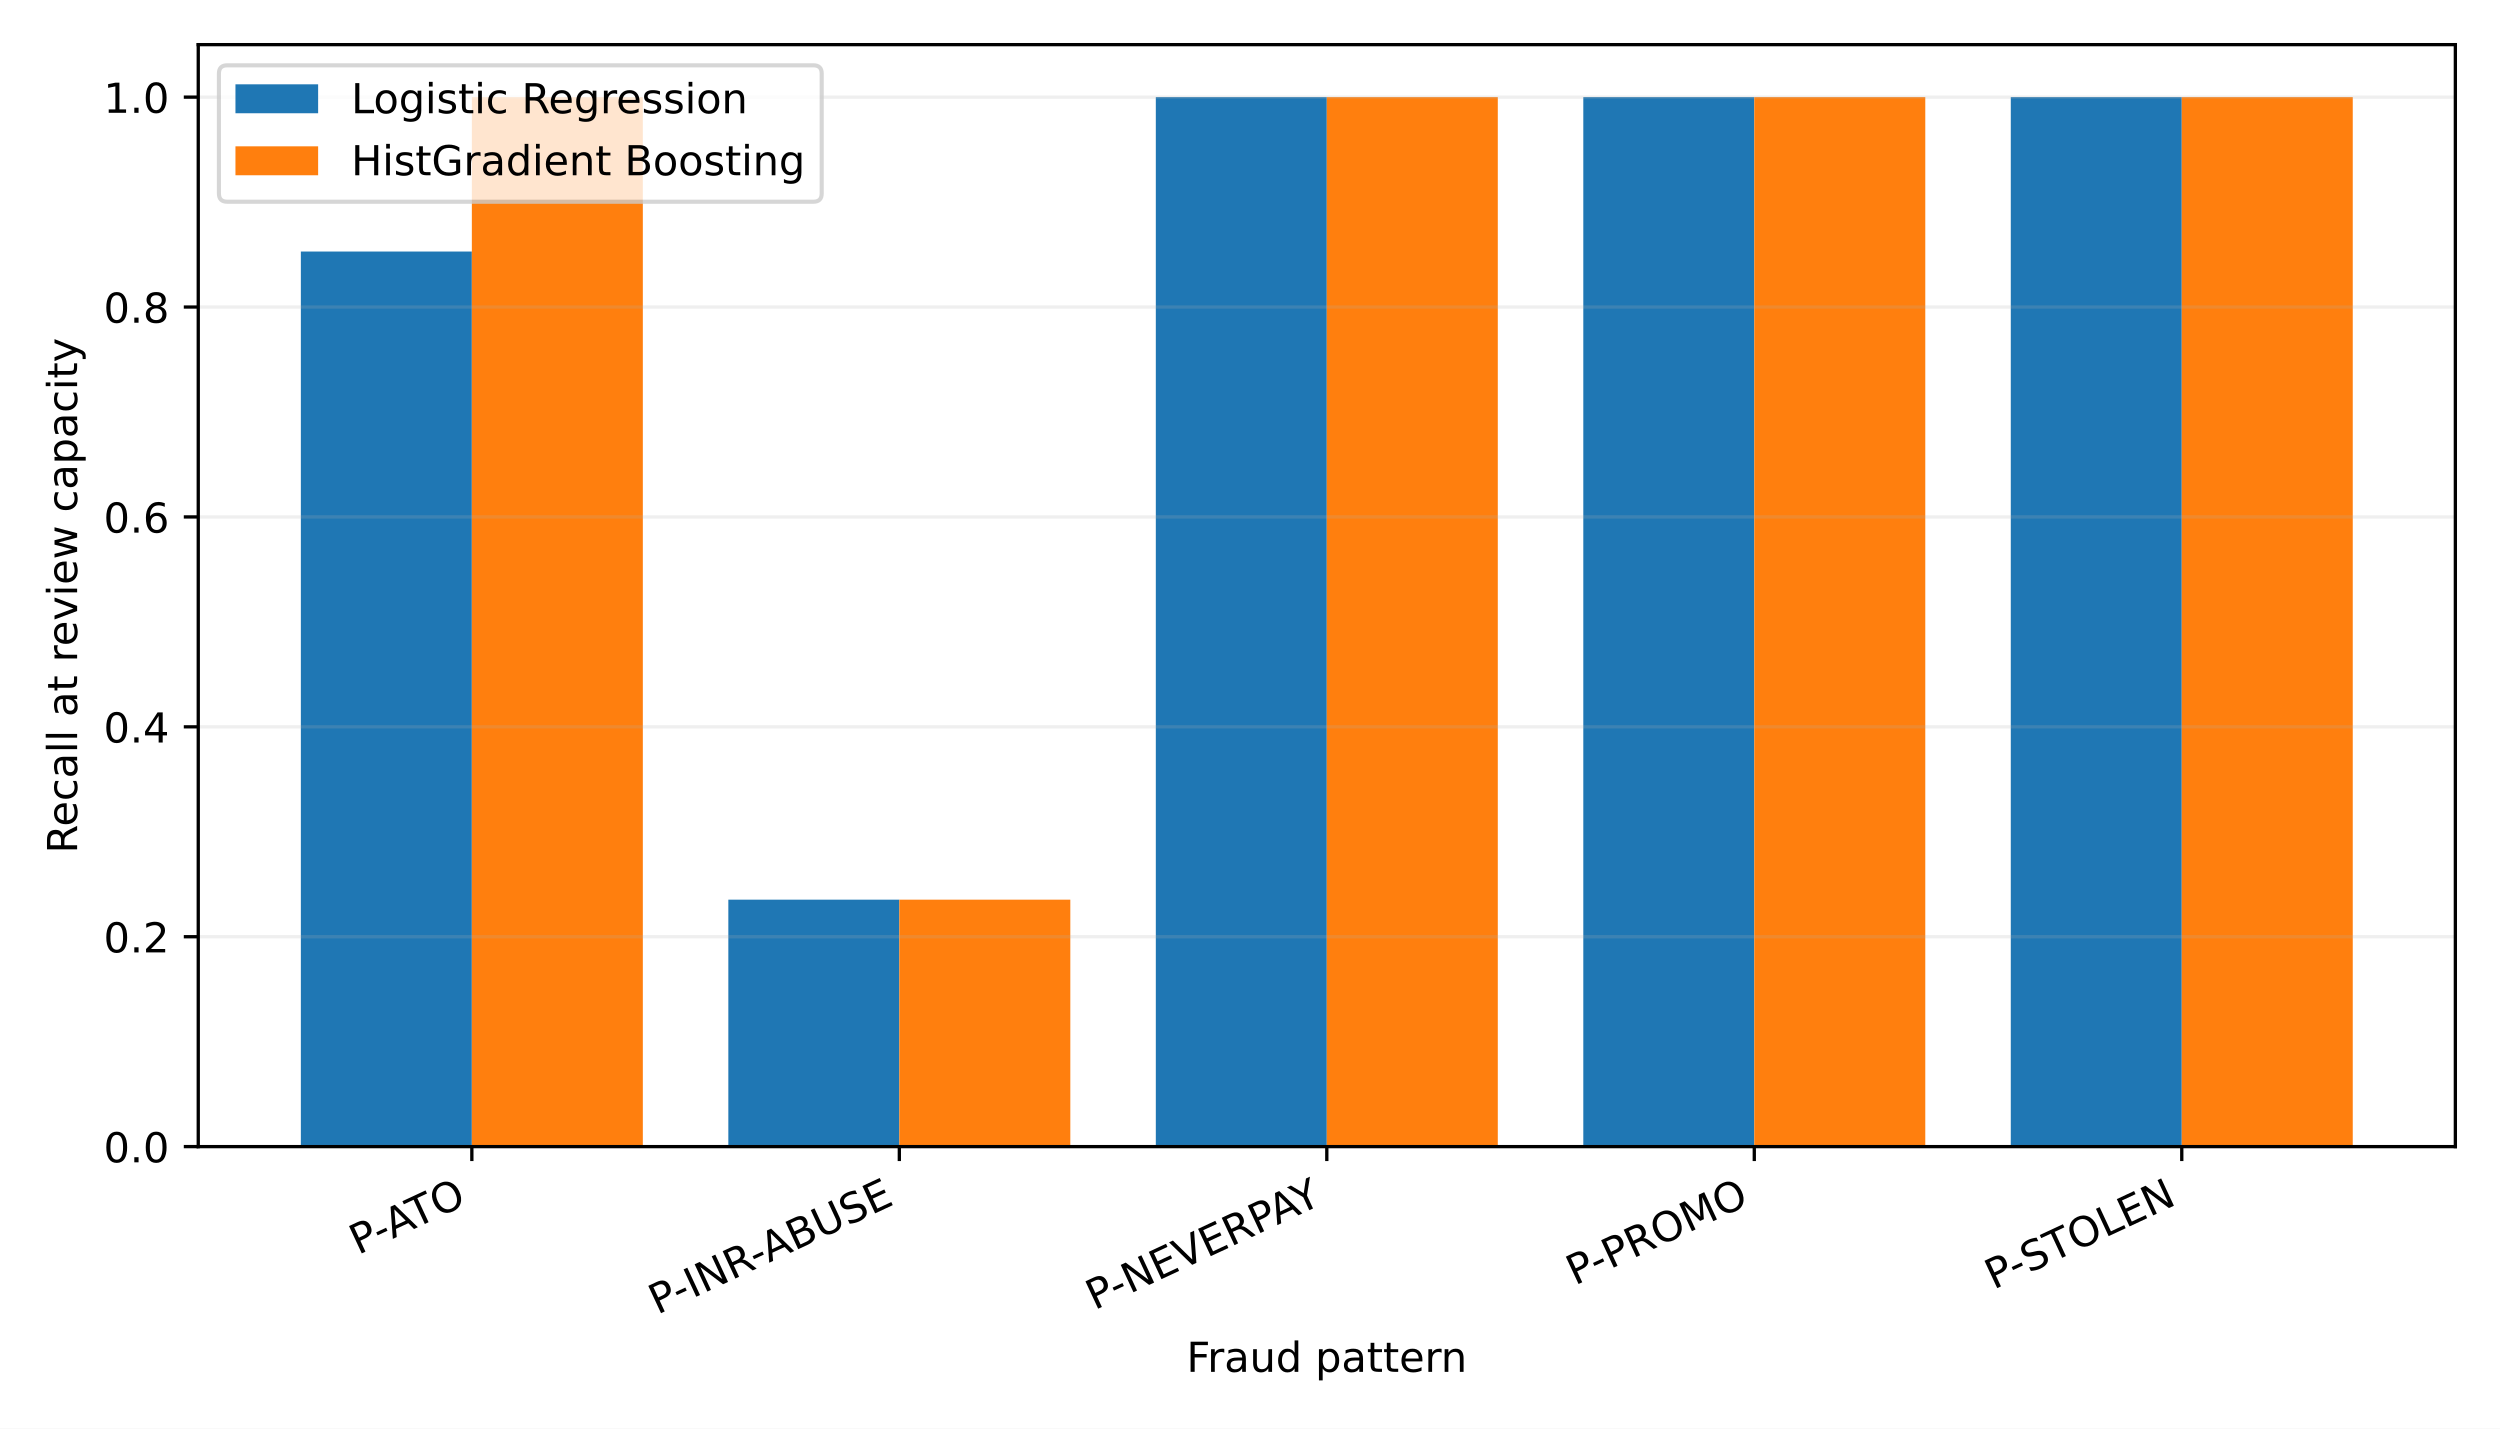
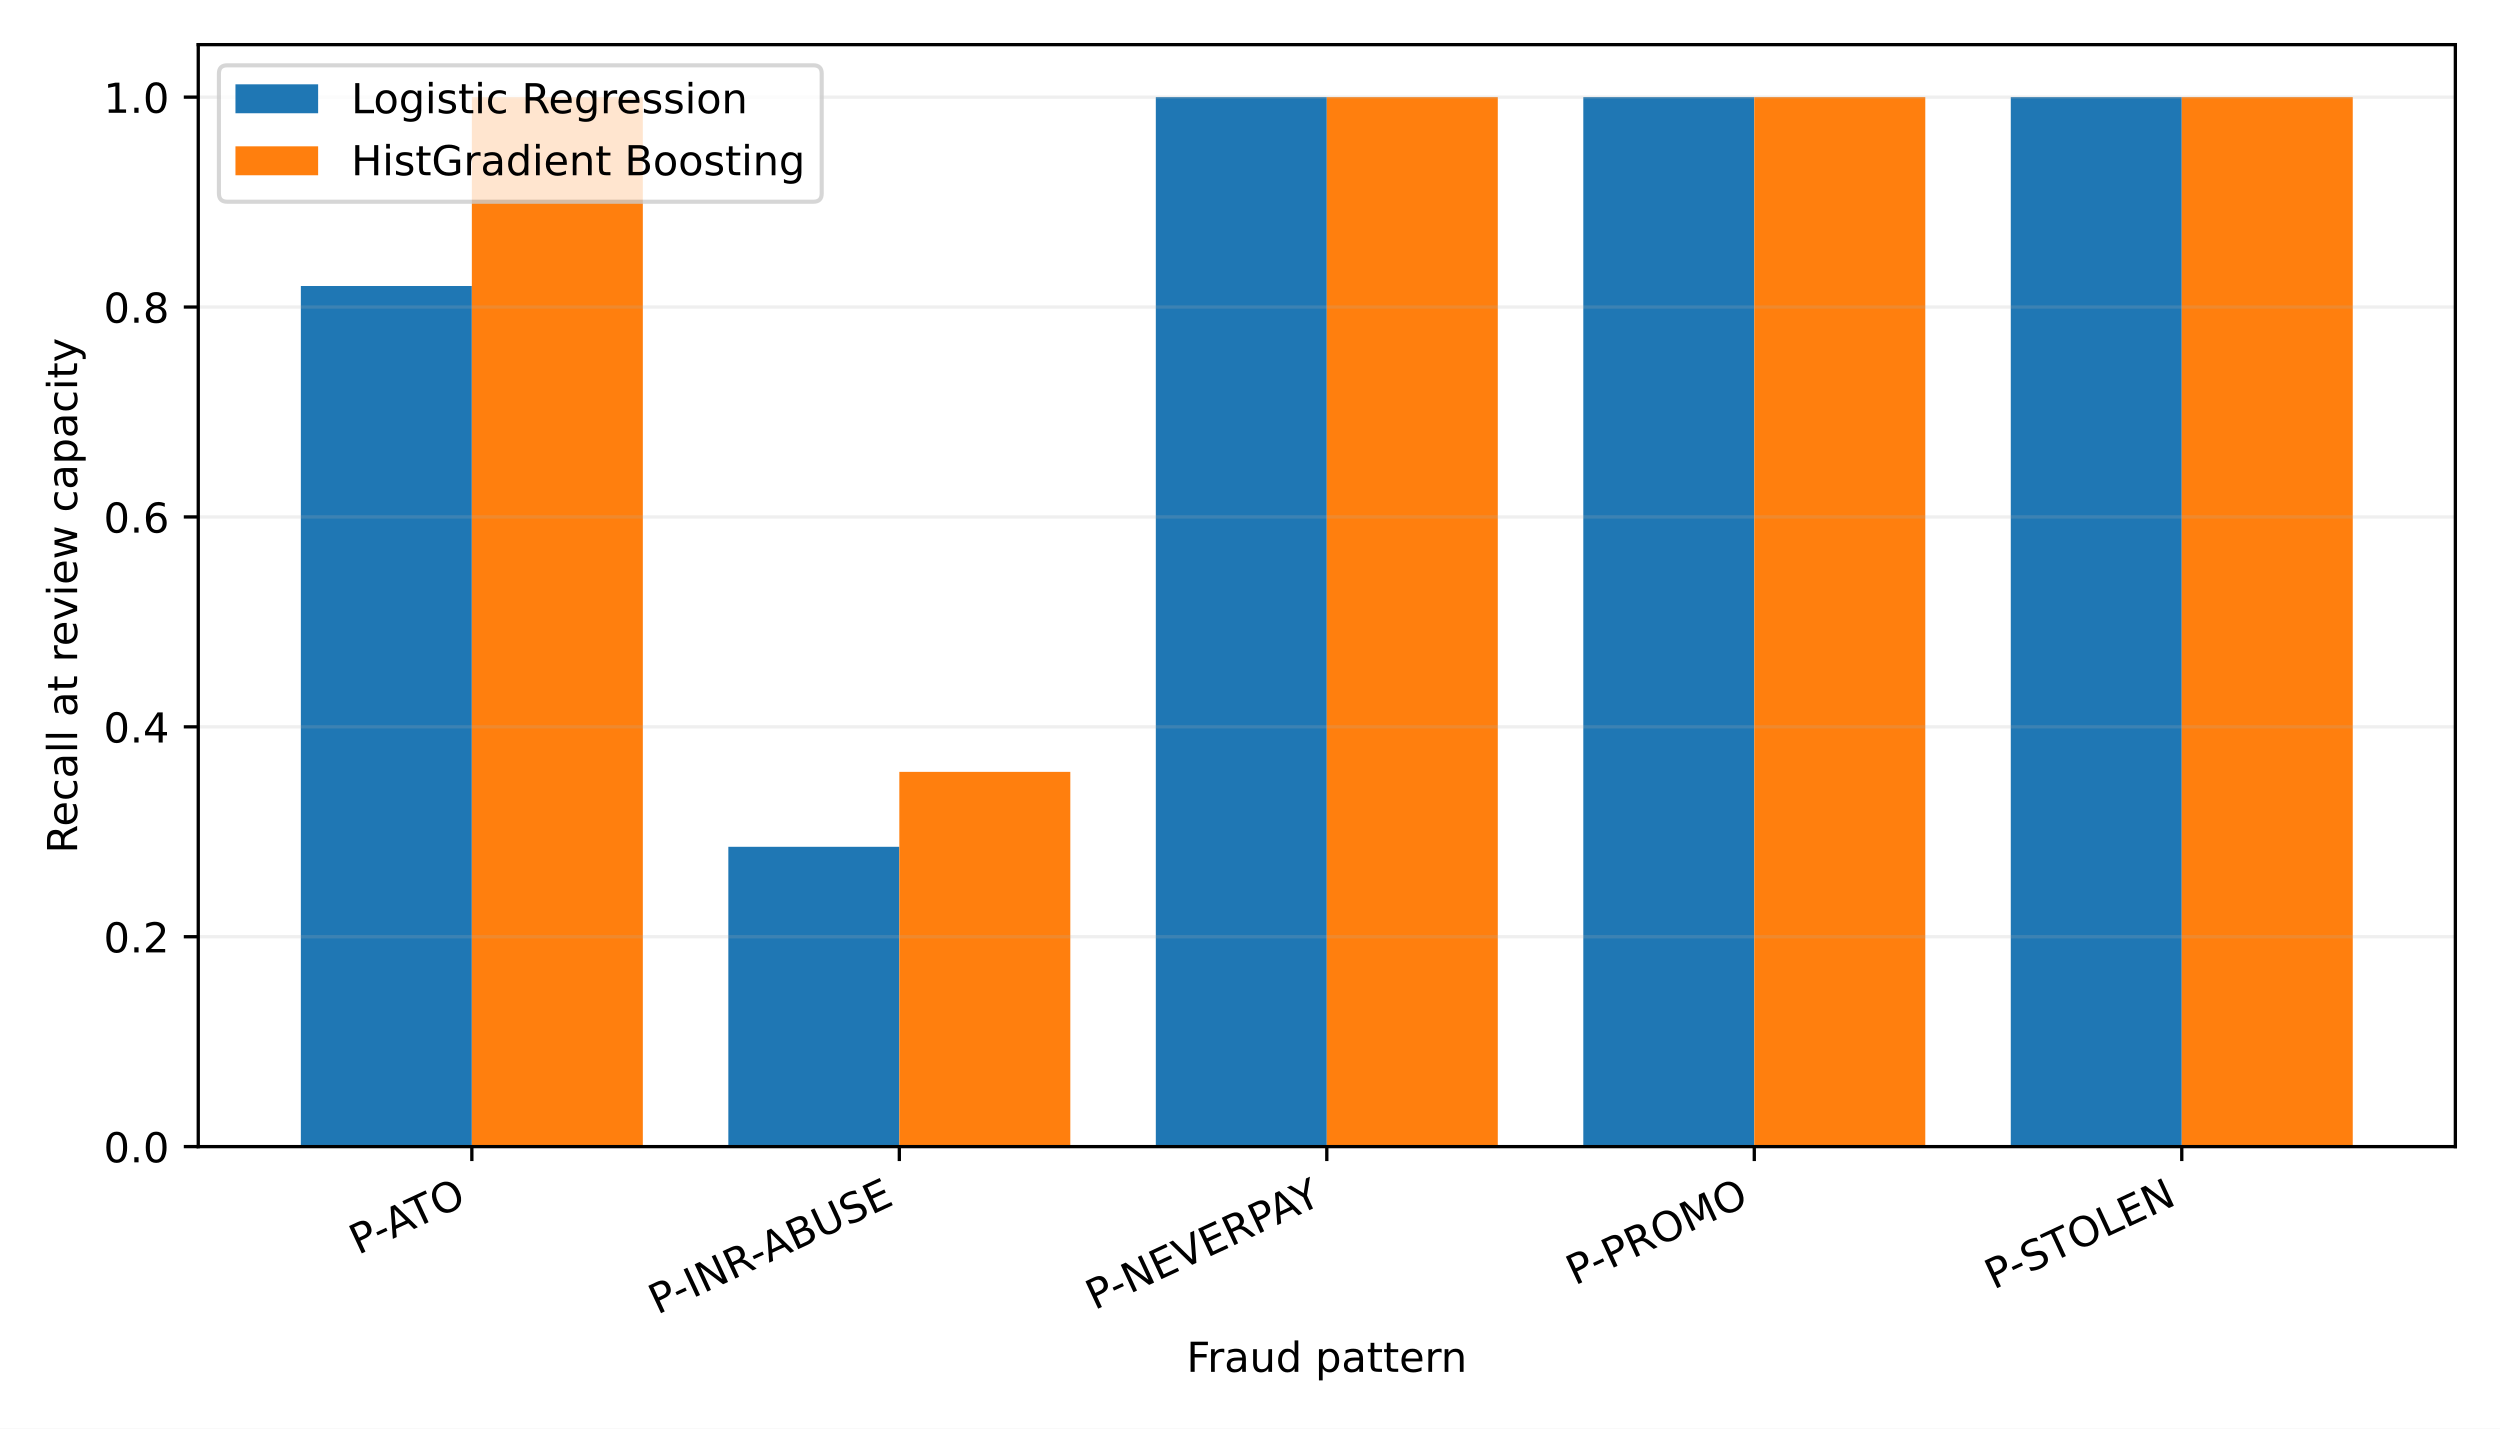
<svg xmlns="http://www.w3.org/2000/svg" xmlns:xlink="http://www.w3.org/1999/xlink" width="604.8pt" height="345.6pt" viewBox="0 0 604.8 345.6" version="1.1">
  <defs>
    <style type="text/css">*{stroke-linejoin: round; stroke-linecap: butt}</style>
  </defs>
  <g id="figure_1">
    <g id="patch_1">
      <path d="M 0 345.6  L 604.8 345.6  L 604.8 0  L 0 0  z " style="fill: #ffffff" />
    </g>
    <g id="axes_1">
      <g id="patch_2">
        <path d="M 47.962 277.39  L 594 277.39  L 594 10.8  L 47.962 10.8  z " style="fill: #ffffff" />
      </g>
      <g id="patch_3">
-         <path d="M 72.782 277.39  L 114.149 277.39  L 114.149 60.843  L 72.782 60.843  z " clip-path="url(#pd8b5f676ab)" style="fill: #1f77b4" />
+         <path d="M 72.782 277.39  L 114.149 277.39  L 114.149 69.196  L 72.782 69.196  z " clip-path="url(#pd8b5f676ab)" style="fill: #1f77b4" />
      </g>
      <g id="patch_4">
-         <path d="M 176.198 277.39  L 217.565 277.39  L 217.565 217.649  L 176.198 217.649  z " clip-path="url(#pd8b5f676ab)" style="fill: #1f77b4" />
+         <path d="M 176.198 277.39  L 217.565 277.39  L 217.565 204.852  L 176.198 204.852  z " clip-path="url(#pd8b5f676ab)" style="fill: #1f77b4" />
      </g>
      <g id="patch_5">
        <path d="M 279.615 277.39  L 320.981 277.39  L 320.981 23.495  L 279.615 23.495  z " clip-path="url(#pd8b5f676ab)" style="fill: #1f77b4" />
      </g>
      <g id="patch_6">
        <path d="M 383.031 277.39  L 424.397 277.39  L 424.397 23.495  L 383.031 23.495  z " clip-path="url(#pd8b5f676ab)" style="fill: #1f77b4" />
      </g>
      <g id="patch_7">
        <path d="M 486.447 277.39  L 527.814 277.39  L 527.814 23.495  L 486.447 23.495  z " clip-path="url(#pd8b5f676ab)" style="fill: #1f77b4" />
      </g>
      <g id="patch_8">
        <path d="M 114.149 277.39  L 155.515 277.39  L 155.515 23.495  L 114.149 23.495  z " clip-path="url(#pd8b5f676ab)" style="fill: #ff7f0e" />
      </g>
      <g id="patch_9">
-         <path d="M 217.565 277.39  L 258.931 277.39  L 258.931 217.649  L 217.565 217.649  z " clip-path="url(#pd8b5f676ab)" style="fill: #ff7f0e" />
+         <path d="M 217.565 277.39  L 258.931 277.39  L 258.931 186.724  L 217.565 186.724  z " clip-path="url(#pd8b5f676ab)" style="fill: #ff7f0e" />
      </g>
      <g id="patch_10">
        <path d="M 320.981 277.39  L 362.348 277.39  L 362.348 23.495  L 320.981 23.495  z " clip-path="url(#pd8b5f676ab)" style="fill: #ff7f0e" />
      </g>
      <g id="patch_11">
        <path d="M 424.397 277.39  L 465.764 277.39  L 465.764 23.495  L 424.397 23.495  z " clip-path="url(#pd8b5f676ab)" style="fill: #ff7f0e" />
      </g>
      <g id="patch_12">
        <path d="M 527.814 277.39  L 569.18 277.39  L 569.18 23.495  L 527.814 23.495  z " clip-path="url(#pd8b5f676ab)" style="fill: #ff7f0e" />
      </g>
      <g id="matplotlib.axis_1">
        <g id="xtick_1">
          <g id="line2d_1">
            <defs>
              <path id="m7fa5925272" d="M 0 0  L 0 3.5  " style="stroke: #000000; stroke-width: 0.8" />
            </defs>
            <g>
              <use xlink:href="#m7fa5925272" x="114.149" y="277.39" style="stroke: #000000; stroke-width: 0.8" />
            </g>
          </g>
          <g id="text_1">
            <g transform="translate(86.63245 303.6337) rotate(-25) scale(0.1 -0.1)">
              <defs>
                <path id="DejaVuSans-33" d="M 1259 4147  L 1259 2394  L 2053 2394  Q 2494 2394 2734 2622  Q 2975 2850 2975 3272  Q 2975 3691 2734 3919  Q 2494 4147 2053 4147  L 1259 4147  z M 628 4666  L 2053 4666  Q 2838 4666 3239 4311  Q 3641 3956 3641 3272  Q 3641 2581 3239 2228  Q 2838 1875 2053 1875  L 1259 1875  L 1259 0  L 628 0  L 628 4666  z " transform="scale(0.015625)" />
                <path id="DejaVuSans-10" d="M 313 2009  L 1997 2009  L 1997 1497  L 313 1497  L 313 2009  z " transform="scale(0.015625)" />
                <path id="DejaVuSans-24" d="M 2188 4044  L 1331 1722  L 3047 1722  L 2188 4044  z M 1831 4666  L 2547 4666  L 4325 0  L 3669 0  L 3244 1197  L 1141 1197  L 716 0  L 50 0  L 1831 4666  z " transform="scale(0.015625)" />
                <path id="DejaVuSans-37" d="M -19 4666  L 3928 4666  L 3928 4134  L 2272 4134  L 2272 0  L 1638 0  L 1638 4134  L -19 4134  L -19 4666  z " transform="scale(0.015625)" />
                <path id="DejaVuSans-32" d="M 2522 4238  Q 1834 4238 1429 3725  Q 1025 3213 1025 2328  Q 1025 1447 1429 934  Q 1834 422 2522 422  Q 3209 422 3611 934  Q 4013 1447 4013 2328  Q 4013 3213 3611 3725  Q 3209 4238 2522 4238  z M 2522 4750  Q 3503 4750 4090 4092  Q 4678 3434 4678 2328  Q 4678 1225 4090 567  Q 3503 -91 2522 -91  Q 1538 -91 948 565  Q 359 1222 359 2328  Q 359 3434 948 4092  Q 1538 4750 2522 4750  z " transform="scale(0.015625)" />
              </defs>
              <use xlink:href="#DejaVuSans-33" />
              <use xlink:href="#DejaVuSans-10" transform="translate(58.09375 0)" />
              <use xlink:href="#DejaVuSans-24" transform="translate(91.96875 0)" />
              <use xlink:href="#DejaVuSans-37" transform="translate(152.6094 0)" />
              <use xlink:href="#DejaVuSans-32" transform="translate(213.6875 0)" />
            </g>
          </g>
        </g>
        <g id="xtick_2">
          <g id="line2d_2">
            <g>
              <use xlink:href="#m7fa5925272" x="217.565" y="277.39" style="stroke: #000000; stroke-width: 0.8" />
            </g>
          </g>
          <g id="text_2">
            <g transform="translate(159.0289 318.0985) rotate(-25) scale(0.1 -0.1)">
              <defs>
                <path id="DejaVuSans-2c" d="M 628 4666  L 1259 4666  L 1259 0  L 628 0  L 628 4666  z " transform="scale(0.015625)" />
                <path id="DejaVuSans-31" d="M 628 4666  L 1478 4666  L 3547 763  L 3547 4666  L 4159 4666  L 4159 0  L 3309 0  L 1241 3903  L 1241 0  L 628 0  L 628 4666  z " transform="scale(0.015625)" />
                <path id="DejaVuSans-35" d="M 2841 2188  Q 3044 2119 3236 1894  Q 3428 1669 3622 1275  L 4263 0  L 3584 0  L 2988 1197  Q 2756 1666 2539 1819  Q 2322 1972 1947 1972  L 1259 1972  L 1259 0  L 628 0  L 628 4666  L 2053 4666  Q 2853 4666 3247 4331  Q 3641 3997 3641 3322  Q 3641 2881 3436 2590  Q 3231 2300 2841 2188  z M 1259 4147  L 1259 2491  L 2053 2491  Q 2509 2491 2742 2702  Q 2975 2913 2975 3322  Q 2975 3731 2742 3939  Q 2509 4147 2053 4147  L 1259 4147  z " transform="scale(0.015625)" />
                <path id="DejaVuSans-25" d="M 1259 2228  L 1259 519  L 2272 519  Q 2781 519 3026 730  Q 3272 941 3272 1375  Q 3272 1813 3026 2020  Q 2781 2228 2272 2228  L 1259 2228  z M 1259 4147  L 1259 2741  L 2194 2741  Q 2656 2741 2882 2914  Q 3109 3088 3109 3444  Q 3109 3797 2882 3972  Q 2656 4147 2194 4147  L 1259 4147  z M 628 4666  L 2241 4666  Q 2963 4666 3353 4366  Q 3744 4066 3744 3513  Q 3744 3084 3544 2831  Q 3344 2578 2956 2516  Q 3422 2416 3680 2098  Q 3938 1781 3938 1306  Q 3938 681 3513 340  Q 3088 0 2303 0  L 628 0  L 628 4666  z " transform="scale(0.015625)" />
                <path id="DejaVuSans-38" d="M 556 4666  L 1191 4666  L 1191 1831  Q 1191 1081 1462 751  Q 1734 422 2344 422  Q 2950 422 3222 751  Q 3494 1081 3494 1831  L 3494 4666  L 4128 4666  L 4128 1753  Q 4128 841 3676 375  Q 3225 -91 2344 -91  Q 1459 -91 1007 375  Q 556 841 556 1753  L 556 4666  z " transform="scale(0.015625)" />
                <path id="DejaVuSans-36" d="M 3425 4513  L 3425 3897  Q 3066 4069 2747 4153  Q 2428 4238 2131 4238  Q 1616 4238 1336 4038  Q 1056 3838 1056 3469  Q 1056 3159 1242 3001  Q 1428 2844 1947 2747  L 2328 2669  Q 3034 2534 3370 2195  Q 3706 1856 3706 1288  Q 3706 609 3251 259  Q 2797 -91 1919 -91  Q 1588 -91 1214 -16  Q 841 59 441 206  L 441 856  Q 825 641 1194 531  Q 1563 422 1919 422  Q 2459 422 2753 634  Q 3047 847 3047 1241  Q 3047 1584 2836 1778  Q 2625 1972 2144 2069  L 1759 2144  Q 1053 2284 737 2584  Q 422 2884 422 3419  Q 422 4038 858 4394  Q 1294 4750 2059 4750  Q 2388 4750 2728 4690  Q 3069 4631 3425 4513  z " transform="scale(0.015625)" />
                <path id="DejaVuSans-28" d="M 628 4666  L 3578 4666  L 3578 4134  L 1259 4134  L 1259 2753  L 3481 2753  L 3481 2222  L 1259 2222  L 1259 531  L 3634 531  L 3634 0  L 628 0  L 628 4666  z " transform="scale(0.015625)" />
              </defs>
              <use xlink:href="#DejaVuSans-33" />
              <use xlink:href="#DejaVuSans-10" transform="translate(58.09375 0)" />
              <use xlink:href="#DejaVuSans-2c" transform="translate(94.17188 0)" />
              <use xlink:href="#DejaVuSans-31" transform="translate(123.6719 0)" />
              <use xlink:href="#DejaVuSans-35" transform="translate(198.4844 0)" />
              <use xlink:href="#DejaVuSans-10" transform="translate(263.9219 0)" />
              <use xlink:href="#DejaVuSans-24" transform="translate(297.7969 0)" />
              <use xlink:href="#DejaVuSans-25" transform="translate(366.2031 0)" />
              <use xlink:href="#DejaVuSans-38" transform="translate(434.8125 0)" />
              <use xlink:href="#DejaVuSans-36" transform="translate(508 0)" />
              <use xlink:href="#DejaVuSans-28" transform="translate(571.4844 0)" />
            </g>
          </g>
        </g>
        <g id="xtick_3">
          <g id="line2d_3">
            <g>
              <use xlink:href="#m7fa5925272" x="320.981" y="277.39" style="stroke: #000000; stroke-width: 0.8" />
            </g>
          </g>
          <g id="text_3">
            <g transform="translate(264.7831 317.0082) rotate(-25) scale(0.1 -0.1)">
              <defs>
                <path id="DejaVuSans-39" d="M 1831 0  L 50 4666  L 709 4666  L 2188 738  L 3669 4666  L 4325 4666  L 2547 0  L 1831 0  z " transform="scale(0.015625)" />
                <path id="DejaVuSans-3c" d="M -13 4666  L 666 4666  L 1959 2747  L 3244 4666  L 3922 4666  L 2272 2222  L 2272 0  L 1638 0  L 1638 2222  L -13 4666  z " transform="scale(0.015625)" />
              </defs>
              <use xlink:href="#DejaVuSans-33" />
              <use xlink:href="#DejaVuSans-10" transform="translate(58.09375 0)" />
              <use xlink:href="#DejaVuSans-31" transform="translate(94.17188 0)" />
              <use xlink:href="#DejaVuSans-28" transform="translate(168.9844 0)" />
              <use xlink:href="#DejaVuSans-39" transform="translate(232.1719 0)" />
              <use xlink:href="#DejaVuSans-28" transform="translate(300.5781 0)" />
              <use xlink:href="#DejaVuSans-35" transform="translate(363.7656 0)" />
              <use xlink:href="#DejaVuSans-33" transform="translate(433.25 0)" />
              <use xlink:href="#DejaVuSans-24" transform="translate(487.1562 0)" />
              <use xlink:href="#DejaVuSans-3c" transform="translate(547.7969 0)" />
            </g>
          </g>
        </g>
        <g id="xtick_4">
          <g id="line2d_4">
            <g>
              <use xlink:href="#m7fa5925272" x="424.397" y="277.39" style="stroke: #000000; stroke-width: 0.8" />
            </g>
          </g>
          <g id="text_4">
            <g transform="translate(380.9967 311.0407) rotate(-25) scale(0.1 -0.1)">
              <defs>
                <path id="DejaVuSans-30" d="M 628 4666  L 1569 4666  L 2759 1491  L 3956 4666  L 4897 4666  L 4897 0  L 4281 0  L 4281 4097  L 3078 897  L 2444 897  L 1241 4097  L 1241 0  L 628 0  L 628 4666  z " transform="scale(0.015625)" />
              </defs>
              <use xlink:href="#DejaVuSans-33" />
              <use xlink:href="#DejaVuSans-10" transform="translate(58.09375 0)" />
              <use xlink:href="#DejaVuSans-33" transform="translate(94.17188 0)" />
              <use xlink:href="#DejaVuSans-35" transform="translate(154.4688 0)" />
              <use xlink:href="#DejaVuSans-32" transform="translate(223.9531 0)" />
              <use xlink:href="#DejaVuSans-30" transform="translate(302.6719 0)" />
              <use xlink:href="#DejaVuSans-32" transform="translate(388.9531 0)" />
            </g>
          </g>
        </g>
        <g id="xtick_5">
          <g id="line2d_5">
            <g>
              <use xlink:href="#m7fa5925272" x="527.814" y="277.39" style="stroke: #000000; stroke-width: 0.8" />
            </g>
          </g>
          <g id="text_5">
            <g transform="translate(482.2831 312.0339) rotate(-25) scale(0.1 -0.1)">
              <defs>
                <path id="DejaVuSans-2f" d="M 628 4666  L 1259 4666  L 1259 531  L 3531 531  L 3531 0  L 628 0  L 628 4666  z " transform="scale(0.015625)" />
              </defs>
              <use xlink:href="#DejaVuSans-33" />
              <use xlink:href="#DejaVuSans-10" transform="translate(58.09375 0)" />
              <use xlink:href="#DejaVuSans-36" transform="translate(94.17188 0)" />
              <use xlink:href="#DejaVuSans-37" transform="translate(157.6562 0)" />
              <use xlink:href="#DejaVuSans-32" transform="translate(218.7344 0)" />
              <use xlink:href="#DejaVuSans-2f" transform="translate(297.4531 0)" />
              <use xlink:href="#DejaVuSans-28" transform="translate(353.1719 0)" />
              <use xlink:href="#DejaVuSans-31" transform="translate(416.3594 0)" />
            </g>
          </g>
        </g>
        <g id="text_6">
          <g transform="translate(287.046 331.8742) scale(0.1 -0.1)">
            <defs>
              <path id="DejaVuSans-29" d="M 628 4666  L 3309 4666  L 3309 4134  L 1259 4134  L 1259 2759  L 3109 2759  L 3109 2228  L 1259 2228  L 1259 0  L 628 0  L 628 4666  z " transform="scale(0.015625)" />
              <path id="DejaVuSans-55" d="M 2631 2963  Q 2534 3019 2420 3045  Q 2306 3072 2169 3072  Q 1681 3072 1420 2755  Q 1159 2438 1159 1844  L 1159 0  L 581 0  L 581 3500  L 1159 3500  L 1159 2956  Q 1341 3275 1631 3429  Q 1922 3584 2338 3584  Q 2397 3584 2469 3576  Q 2541 3569 2628 3553  L 2631 2963  z " transform="scale(0.015625)" />
              <path id="DejaVuSans-44" d="M 2194 1759  Q 1497 1759 1228 1600  Q 959 1441 959 1056  Q 959 750 1161 570  Q 1363 391 1709 391  Q 2188 391 2477 730  Q 2766 1069 2766 1631  L 2766 1759  L 2194 1759  z M 3341 1997  L 3341 0  L 2766 0  L 2766 531  Q 2569 213 2275 61  Q 1981 -91 1556 -91  Q 1019 -91 701 211  Q 384 513 384 1019  Q 384 1609 779 1909  Q 1175 2209 1959 2209  L 2766 2209  L 2766 2266  Q 2766 2663 2505 2880  Q 2244 3097 1772 3097  Q 1472 3097 1187 3025  Q 903 2953 641 2809  L 641 3341  Q 956 3463 1253 3523  Q 1550 3584 1831 3584  Q 2591 3584 2966 3190  Q 3341 2797 3341 1997  z " transform="scale(0.015625)" />
              <path id="DejaVuSans-58" d="M 544 1381  L 544 3500  L 1119 3500  L 1119 1403  Q 1119 906 1312 657  Q 1506 409 1894 409  Q 2359 409 2629 706  Q 2900 1003 2900 1516  L 2900 3500  L 3475 3500  L 3475 0  L 2900 0  L 2900 538  Q 2691 219 2414 64  Q 2138 -91 1772 -91  Q 1169 -91 856 284  Q 544 659 544 1381  z M 1991 3584  L 1991 3584  z " transform="scale(0.015625)" />
              <path id="DejaVuSans-47" d="M 2906 2969  L 2906 4863  L 3481 4863  L 3481 0  L 2906 0  L 2906 525  Q 2725 213 2448 61  Q 2172 -91 1784 -91  Q 1150 -91 751 415  Q 353 922 353 1747  Q 353 2572 751 3078  Q 1150 3584 1784 3584  Q 2172 3584 2448 3432  Q 2725 3281 2906 2969  z M 947 1747  Q 947 1113 1208 752  Q 1469 391 1925 391  Q 2381 391 2643 752  Q 2906 1113 2906 1747  Q 2906 2381 2643 2742  Q 2381 3103 1925 3103  Q 1469 3103 1208 2742  Q 947 2381 947 1747  z " transform="scale(0.015625)" />
              <path id="DejaVuSans-3" transform="scale(0.015625)" />
              <path id="DejaVuSans-53" d="M 1159 525  L 1159 -1331  L 581 -1331  L 581 3500  L 1159 3500  L 1159 2969  Q 1341 3281 1617 3432  Q 1894 3584 2278 3584  Q 2916 3584 3314 3078  Q 3713 2572 3713 1747  Q 3713 922 3314 415  Q 2916 -91 2278 -91  Q 1894 -91 1617 61  Q 1341 213 1159 525  z M 3116 1747  Q 3116 2381 2855 2742  Q 2594 3103 2138 3103  Q 1681 3103 1420 2742  Q 1159 2381 1159 1747  Q 1159 1113 1420 752  Q 1681 391 2138 391  Q 2594 391 2855 752  Q 3116 1113 3116 1747  z " transform="scale(0.015625)" />
              <path id="DejaVuSans-57" d="M 1172 4494  L 1172 3500  L 2356 3500  L 2356 3053  L 1172 3053  L 1172 1153  Q 1172 725 1289 603  Q 1406 481 1766 481  L 2356 481  L 2356 0  L 1766 0  Q 1100 0 847 248  Q 594 497 594 1153  L 594 3053  L 172 3053  L 172 3500  L 594 3500  L 594 4494  L 1172 4494  z " transform="scale(0.015625)" />
              <path id="DejaVuSans-48" d="M 3597 1894  L 3597 1613  L 953 1613  Q 991 1019 1311 708  Q 1631 397 2203 397  Q 2534 397 2845 478  Q 3156 559 3463 722  L 3463 178  Q 3153 47 2828 -22  Q 2503 -91 2169 -91  Q 1331 -91 842 396  Q 353 884 353 1716  Q 353 2575 817 3079  Q 1281 3584 2069 3584  Q 2775 3584 3186 3129  Q 3597 2675 3597 1894  z M 3022 2063  Q 3016 2534 2758 2815  Q 2500 3097 2075 3097  Q 1594 3097 1305 2825  Q 1016 2553 972 2059  L 3022 2063  z " transform="scale(0.015625)" />
              <path id="DejaVuSans-51" d="M 3513 2113  L 3513 0  L 2938 0  L 2938 2094  Q 2938 2591 2744 2837  Q 2550 3084 2163 3084  Q 1697 3084 1428 2787  Q 1159 2491 1159 1978  L 1159 0  L 581 0  L 581 3500  L 1159 3500  L 1159 2956  Q 1366 3272 1645 3428  Q 1925 3584 2291 3584  Q 2894 3584 3203 3211  Q 3513 2838 3513 2113  z " transform="scale(0.015625)" />
            </defs>
            <use xlink:href="#DejaVuSans-29" />
            <use xlink:href="#DejaVuSans-55" transform="translate(50.23438 0)" />
            <use xlink:href="#DejaVuSans-44" transform="translate(91.34375 0)" />
            <use xlink:href="#DejaVuSans-58" transform="translate(152.625 0)" />
            <use xlink:href="#DejaVuSans-47" transform="translate(216 0)" />
            <use xlink:href="#DejaVuSans-3" transform="translate(279.4844 0)" />
            <use xlink:href="#DejaVuSans-53" transform="translate(311.2656 0)" />
            <use xlink:href="#DejaVuSans-44" transform="translate(374.75 0)" />
            <use xlink:href="#DejaVuSans-57" transform="translate(436.0312 0)" />
            <use xlink:href="#DejaVuSans-57" transform="translate(475.2344 0)" />
            <use xlink:href="#DejaVuSans-48" transform="translate(514.4375 0)" />
            <use xlink:href="#DejaVuSans-55" transform="translate(575.9688 0)" />
            <use xlink:href="#DejaVuSans-51" transform="translate(615.3281 0)" />
          </g>
        </g>
      </g>
      <g id="matplotlib.axis_2">
        <g id="ytick_1">
          <g id="line2d_6">
            <path d="M 47.962 277.39  L 594 277.39  " clip-path="url(#pd8b5f676ab)" style="fill: none; stroke: #b0b0b0; stroke-opacity: 0.2; stroke-width: 0.8; stroke-linecap: square" />
          </g>
          <g id="line2d_7">
            <defs>
              <path id="m81c30d75ff" d="M 0 0  L -3.5 0  " style="stroke: #000000; stroke-width: 0.8" />
            </defs>
            <g>
              <use xlink:href="#m81c30d75ff" x="47.962" y="277.39" style="stroke: #000000; stroke-width: 0.8" />
            </g>
          </g>
          <g id="text_7">
            <g transform="translate(25.05922 281.1891) scale(0.1 -0.1)">
              <defs>
                <path id="DejaVuSans-13" d="M 2034 4250  Q 1547 4250 1301 3770  Q 1056 3291 1056 2328  Q 1056 1369 1301 889  Q 1547 409 2034 409  Q 2525 409 2770 889  Q 3016 1369 3016 2328  Q 3016 3291 2770 3770  Q 2525 4250 2034 4250  z M 2034 4750  Q 2819 4750 3233 4129  Q 3647 3509 3647 2328  Q 3647 1150 3233 529  Q 2819 -91 2034 -91  Q 1250 -91 836 529  Q 422 1150 422 2328  Q 422 3509 836 4129  Q 1250 4750 2034 4750  z " transform="scale(0.015625)" />
                <path id="DejaVuSans-11" d="M 684 794  L 1344 794  L 1344 0  L 684 0  L 684 794  z " transform="scale(0.015625)" />
              </defs>
              <use xlink:href="#DejaVuSans-13" />
              <use xlink:href="#DejaVuSans-11" transform="translate(63.625 0)" />
              <use xlink:href="#DejaVuSans-13" transform="translate(95.40625 0)" />
            </g>
          </g>
        </g>
        <g id="ytick_2">
          <g id="line2d_8">
            <path d="M 47.962 226.611  L 594 226.611  " clip-path="url(#pd8b5f676ab)" style="fill: none; stroke: #b0b0b0; stroke-opacity: 0.2; stroke-width: 0.8; stroke-linecap: square" />
          </g>
          <g id="line2d_9">
            <g>
              <use xlink:href="#m81c30d75ff" x="47.962" y="226.611" style="stroke: #000000; stroke-width: 0.8" />
            </g>
          </g>
          <g id="text_8">
            <g transform="translate(25.05922 230.41) scale(0.1 -0.1)">
              <defs>
                <path id="DejaVuSans-15" d="M 1228 531  L 3431 531  L 3431 0  L 469 0  L 469 531  Q 828 903 1448 1529  Q 2069 2156 2228 2338  Q 2531 2678 2651 2914  Q 2772 3150 2772 3378  Q 2772 3750 2511 3984  Q 2250 4219 1831 4219  Q 1534 4219 1204 4116  Q 875 4013 500 3803  L 500 4441  Q 881 4594 1212 4672  Q 1544 4750 1819 4750  Q 2544 4750 2975 4387  Q 3406 4025 3406 3419  Q 3406 3131 3298 2873  Q 3191 2616 2906 2266  Q 2828 2175 2409 1742  Q 1991 1309 1228 531  z " transform="scale(0.015625)" />
              </defs>
              <use xlink:href="#DejaVuSans-13" />
              <use xlink:href="#DejaVuSans-11" transform="translate(63.625 0)" />
              <use xlink:href="#DejaVuSans-15" transform="translate(95.40625 0)" />
            </g>
          </g>
        </g>
        <g id="ytick_3">
          <g id="line2d_10">
            <path d="M 47.962 175.832  L 594 175.832  " clip-path="url(#pd8b5f676ab)" style="fill: none; stroke: #b0b0b0; stroke-opacity: 0.2; stroke-width: 0.8; stroke-linecap: square" />
          </g>
          <g id="line2d_11">
            <g>
              <use xlink:href="#m81c30d75ff" x="47.962" y="175.832" style="stroke: #000000; stroke-width: 0.8" />
            </g>
          </g>
          <g id="text_9">
            <g transform="translate(25.05922 179.6309) scale(0.1 -0.1)">
              <defs>
                <path id="DejaVuSans-17" d="M 2419 4116  L 825 1625  L 2419 1625  L 2419 4116  z M 2253 4666  L 3047 4666  L 3047 1625  L 3713 1625  L 3713 1100  L 3047 1100  L 3047 0  L 2419 0  L 2419 1100  L 313 1100  L 313 1709  L 2253 4666  z " transform="scale(0.015625)" />
              </defs>
              <use xlink:href="#DejaVuSans-13" />
              <use xlink:href="#DejaVuSans-11" transform="translate(63.625 0)" />
              <use xlink:href="#DejaVuSans-17" transform="translate(95.40625 0)" />
            </g>
          </g>
        </g>
        <g id="ytick_4">
          <g id="line2d_12">
            <path d="M 47.962 125.053  L 594 125.053  " clip-path="url(#pd8b5f676ab)" style="fill: none; stroke: #b0b0b0; stroke-opacity: 0.2; stroke-width: 0.8; stroke-linecap: square" />
          </g>
          <g id="line2d_13">
            <g>
              <use xlink:href="#m81c30d75ff" x="47.962" y="125.053" style="stroke: #000000; stroke-width: 0.8" />
            </g>
          </g>
          <g id="text_10">
            <g transform="translate(25.05922 128.8518) scale(0.1 -0.1)">
              <defs>
                <path id="DejaVuSans-19" d="M 2113 2584  Q 1688 2584 1439 2293  Q 1191 2003 1191 1497  Q 1191 994 1439 701  Q 1688 409 2113 409  Q 2538 409 2786 701  Q 3034 994 3034 1497  Q 3034 2003 2786 2293  Q 2538 2584 2113 2584  z M 3366 4563  L 3366 3988  Q 3128 4100 2886 4159  Q 2644 4219 2406 4219  Q 1781 4219 1451 3797  Q 1122 3375 1075 2522  Q 1259 2794 1537 2939  Q 1816 3084 2150 3084  Q 2853 3084 3261 2657  Q 3669 2231 3669 1497  Q 3669 778 3244 343  Q 2819 -91 2113 -91  Q 1303 -91 875 529  Q 447 1150 447 2328  Q 447 3434 972 4092  Q 1497 4750 2381 4750  Q 2619 4750 2861 4703  Q 3103 4656 3366 4563  z " transform="scale(0.015625)" />
              </defs>
              <use xlink:href="#DejaVuSans-13" />
              <use xlink:href="#DejaVuSans-11" transform="translate(63.625 0)" />
              <use xlink:href="#DejaVuSans-19" transform="translate(95.40625 0)" />
            </g>
          </g>
        </g>
        <g id="ytick_5">
          <g id="line2d_14">
            <path d="M 47.962 74.274  L 594 74.274  " clip-path="url(#pd8b5f676ab)" style="fill: none; stroke: #b0b0b0; stroke-opacity: 0.2; stroke-width: 0.8; stroke-linecap: square" />
          </g>
          <g id="line2d_15">
            <g>
              <use xlink:href="#m81c30d75ff" x="47.962" y="74.274" style="stroke: #000000; stroke-width: 0.8" />
            </g>
          </g>
          <g id="text_11">
            <g transform="translate(25.05922 78.0727) scale(0.1 -0.1)">
              <defs>
                <path id="DejaVuSans-1b" d="M 2034 2216  Q 1584 2216 1326 1975  Q 1069 1734 1069 1313  Q 1069 891 1326 650  Q 1584 409 2034 409  Q 2484 409 2743 651  Q 3003 894 3003 1313  Q 3003 1734 2745 1975  Q 2488 2216 2034 2216  z M 1403 2484  Q 997 2584 770 2862  Q 544 3141 544 3541  Q 544 4100 942 4425  Q 1341 4750 2034 4750  Q 2731 4750 3128 4425  Q 3525 4100 3525 3541  Q 3525 3141 3298 2862  Q 3072 2584 2669 2484  Q 3125 2378 3379 2068  Q 3634 1759 3634 1313  Q 3634 634 3220 271  Q 2806 -91 2034 -91  Q 1263 -91 848 271  Q 434 634 434 1313  Q 434 1759 690 2068  Q 947 2378 1403 2484  z M 1172 3481  Q 1172 3119 1398 2916  Q 1625 2713 2034 2713  Q 2441 2713 2670 2916  Q 2900 3119 2900 3481  Q 2900 3844 2670 4047  Q 2441 4250 2034 4250  Q 1625 4250 1398 4047  Q 1172 3844 1172 3481  z " transform="scale(0.015625)" />
              </defs>
              <use xlink:href="#DejaVuSans-13" />
              <use xlink:href="#DejaVuSans-11" transform="translate(63.625 0)" />
              <use xlink:href="#DejaVuSans-1b" transform="translate(95.40625 0)" />
            </g>
          </g>
        </g>
        <g id="ytick_6">
          <g id="line2d_16">
            <path d="M 47.962 23.495  L 594 23.495  " clip-path="url(#pd8b5f676ab)" style="fill: none; stroke: #b0b0b0; stroke-opacity: 0.2; stroke-width: 0.8; stroke-linecap: square" />
          </g>
          <g id="line2d_17">
            <g>
              <use xlink:href="#m81c30d75ff" x="47.962" y="23.495" style="stroke: #000000; stroke-width: 0.8" />
            </g>
          </g>
          <g id="text_12">
            <g transform="translate(25.05922 27.2936) scale(0.1 -0.1)">
              <defs>
                <path id="DejaVuSans-14" d="M 794 531  L 1825 531  L 1825 4091  L 703 3866  L 703 4441  L 1819 4666  L 2450 4666  L 2450 531  L 3481 531  L 3481 0  L 794 0  L 794 531  z " transform="scale(0.015625)" />
              </defs>
              <use xlink:href="#DejaVuSans-14" />
              <use xlink:href="#DejaVuSans-11" transform="translate(63.625 0)" />
              <use xlink:href="#DejaVuSans-13" transform="translate(95.40625 0)" />
            </g>
          </g>
        </g>
        <g id="text_13">
          <g transform="translate(18.65687 206.4498) rotate(-90) scale(0.1 -0.1)">
            <defs>
              <path id="DejaVuSans-46" d="M 3122 3366  L 3122 2828  Q 2878 2963 2633 3030  Q 2388 3097 2138 3097  Q 1578 3097 1268 2742  Q 959 2388 959 1747  Q 959 1106 1268 751  Q 1578 397 2138 397  Q 2388 397 2633 464  Q 2878 531 3122 666  L 3122 134  Q 2881 22 2623 -34  Q 2366 -91 2075 -91  Q 1284 -91 818 406  Q 353 903 353 1747  Q 353 2603 823 3093  Q 1294 3584 2113 3584  Q 2378 3584 2631 3529  Q 2884 3475 3122 3366  z " transform="scale(0.015625)" />
              <path id="DejaVuSans-4f" d="M 603 4863  L 1178 4863  L 1178 0  L 603 0  L 603 4863  z " transform="scale(0.015625)" />
              <path id="DejaVuSans-59" d="M 191 3500  L 800 3500  L 1894 563  L 2988 3500  L 3597 3500  L 2284 0  L 1503 0  L 191 3500  z " transform="scale(0.015625)" />
              <path id="DejaVuSans-4c" d="M 603 3500  L 1178 3500  L 1178 0  L 603 0  L 603 3500  z M 603 4863  L 1178 4863  L 1178 4134  L 603 4134  L 603 4863  z " transform="scale(0.015625)" />
              <path id="DejaVuSans-5a" d="M 269 3500  L 844 3500  L 1563 769  L 2278 3500  L 2956 3500  L 3675 769  L 4391 3500  L 4966 3500  L 4050 0  L 3372 0  L 2619 2869  L 1863 0  L 1184 0  L 269 3500  z " transform="scale(0.015625)" />
              <path id="DejaVuSans-5c" d="M 2059 -325  Q 1816 -950 1584 -1140  Q 1353 -1331 966 -1331  L 506 -1331  L 506 -850  L 844 -850  Q 1081 -850 1212 -737  Q 1344 -625 1503 -206  L 1606 56  L 191 3500  L 800 3500  L 1894 763  L 2988 3500  L 3597 3500  L 2059 -325  z " transform="scale(0.015625)" />
            </defs>
            <use xlink:href="#DejaVuSans-35" />
            <use xlink:href="#DejaVuSans-48" transform="translate(65 0)" />
            <use xlink:href="#DejaVuSans-46" transform="translate(126.5312 0)" />
            <use xlink:href="#DejaVuSans-44" transform="translate(181.5156 0)" />
            <use xlink:href="#DejaVuSans-4f" transform="translate(242.7969 0)" />
            <use xlink:href="#DejaVuSans-4f" transform="translate(270.5781 0)" />
            <use xlink:href="#DejaVuSans-3" transform="translate(298.3594 0)" />
            <use xlink:href="#DejaVuSans-44" transform="translate(330.1406 0)" />
            <use xlink:href="#DejaVuSans-57" transform="translate(391.4219 0)" />
            <use xlink:href="#DejaVuSans-3" transform="translate(430.625 0)" />
            <use xlink:href="#DejaVuSans-55" transform="translate(462.4062 0)" />
            <use xlink:href="#DejaVuSans-48" transform="translate(501.3125 0)" />
            <use xlink:href="#DejaVuSans-59" transform="translate(562.8438 0)" />
            <use xlink:href="#DejaVuSans-4c" transform="translate(622.0312 0)" />
            <use xlink:href="#DejaVuSans-48" transform="translate(649.8125 0)" />
            <use xlink:href="#DejaVuSans-5a" transform="translate(711.3438 0)" />
            <use xlink:href="#DejaVuSans-3" transform="translate(793.125 0)" />
            <use xlink:href="#DejaVuSans-46" transform="translate(824.9062 0)" />
            <use xlink:href="#DejaVuSans-44" transform="translate(879.8906 0)" />
            <use xlink:href="#DejaVuSans-53" transform="translate(941.1719 0)" />
            <use xlink:href="#DejaVuSans-44" transform="translate(1004.656 0)" />
            <use xlink:href="#DejaVuSans-46" transform="translate(1065.938 0)" />
            <use xlink:href="#DejaVuSans-4c" transform="translate(1120.922 0)" />
            <use xlink:href="#DejaVuSans-57" transform="translate(1148.703 0)" />
            <use xlink:href="#DejaVuSans-5c" transform="translate(1187.906 0)" />
          </g>
        </g>
      </g>
      <g id="patch_13">
        <path d="M 47.962 277.39  L 47.962 10.8  " style="fill: none; stroke: #000000; stroke-width: 0.8; stroke-linejoin: miter; stroke-linecap: square" />
      </g>
      <g id="patch_14">
        <path d="M 594 277.39  L 594 10.8  " style="fill: none; stroke: #000000; stroke-width: 0.8; stroke-linejoin: miter; stroke-linecap: square" />
      </g>
      <g id="patch_15">
        <path d="M 47.962 277.39  L 594 277.39  " style="fill: none; stroke: #000000; stroke-width: 0.8; stroke-linejoin: miter; stroke-linecap: square" />
      </g>
      <g id="patch_16">
        <path d="M 47.962 10.8  L 594 10.8  " style="fill: none; stroke: #000000; stroke-width: 0.8; stroke-linejoin: miter; stroke-linecap: square" />
      </g>
      <g id="legend_1">
        <g id="patch_17">
          <path d="M 54.962 48.802  L 196.786 48.802  Q 198.786 48.802 198.786 46.802  L 198.786 17.8  Q 198.786 15.8 196.786 15.8  L 54.962 15.8  Q 52.962 15.8 52.962 17.8  L 52.962 46.802  Q 52.962 48.802 54.962 48.802  z " style="fill: #ffffff; opacity: 0.8; stroke: #cccccc; stroke-linejoin: miter" />
        </g>
        <g id="patch_18">
          <path d="M 56.962 27.398  L 76.962 27.398  L 76.962 20.398  L 56.962 20.398  z " style="fill: #1f77b4" />
        </g>
        <g id="text_14">
          <g transform="translate(84.96234 27.39844) scale(0.1 -0.1)">
            <defs>
              <path id="DejaVuSans-52" d="M 1959 3097  Q 1497 3097 1228 2736  Q 959 2375 959 1747  Q 959 1119 1226 758  Q 1494 397 1959 397  Q 2419 397 2687 759  Q 2956 1122 2956 1747  Q 2956 2369 2687 2733  Q 2419 3097 1959 3097  z M 1959 3584  Q 2709 3584 3137 3096  Q 3566 2609 3566 1747  Q 3566 888 3137 398  Q 2709 -91 1959 -91  Q 1206 -91 779 398  Q 353 888 353 1747  Q 353 2609 779 3096  Q 1206 3584 1959 3584  z " transform="scale(0.015625)" />
              <path id="DejaVuSans-4a" d="M 2906 1791  Q 2906 2416 2648 2759  Q 2391 3103 1925 3103  Q 1463 3103 1205 2759  Q 947 2416 947 1791  Q 947 1169 1205 825  Q 1463 481 1925 481  Q 2391 481 2648 825  Q 2906 1169 2906 1791  z M 3481 434  Q 3481 -459 3084 -895  Q 2688 -1331 1869 -1331  Q 1566 -1331 1297 -1286  Q 1028 -1241 775 -1147  L 775 -588  Q 1028 -725 1275 -790  Q 1522 -856 1778 -856  Q 2344 -856 2625 -561  Q 2906 -266 2906 331  L 2906 616  Q 2728 306 2450 153  Q 2172 0 1784 0  Q 1141 0 747 490  Q 353 981 353 1791  Q 353 2603 747 3093  Q 1141 3584 1784 3584  Q 2172 3584 2450 3431  Q 2728 3278 2906 2969  L 2906 3500  L 3481 3500  L 3481 434  z " transform="scale(0.015625)" />
              <path id="DejaVuSans-56" d="M 2834 3397  L 2834 2853  Q 2591 2978 2328 3040  Q 2066 3103 1784 3103  Q 1356 3103 1142 2972  Q 928 2841 928 2578  Q 928 2378 1081 2264  Q 1234 2150 1697 2047  L 1894 2003  Q 2506 1872 2764 1633  Q 3022 1394 3022 966  Q 3022 478 2636 193  Q 2250 -91 1575 -91  Q 1294 -91 989 -36  Q 684 19 347 128  L 347 722  Q 666 556 975 473  Q 1284 391 1588 391  Q 1994 391 2212 530  Q 2431 669 2431 922  Q 2431 1156 2273 1281  Q 2116 1406 1581 1522  L 1381 1569  Q 847 1681 609 1914  Q 372 2147 372 2553  Q 372 3047 722 3315  Q 1072 3584 1716 3584  Q 2034 3584 2315 3537  Q 2597 3491 2834 3397  z " transform="scale(0.015625)" />
            </defs>
            <use xlink:href="#DejaVuSans-2f" />
            <use xlink:href="#DejaVuSans-52" transform="translate(53.96875 0)" />
            <use xlink:href="#DejaVuSans-4a" transform="translate(115.1562 0)" />
            <use xlink:href="#DejaVuSans-4c" transform="translate(178.6406 0)" />
            <use xlink:href="#DejaVuSans-56" transform="translate(206.4219 0)" />
            <use xlink:href="#DejaVuSans-57" transform="translate(258.5156 0)" />
            <use xlink:href="#DejaVuSans-4c" transform="translate(297.7188 0)" />
            <use xlink:href="#DejaVuSans-46" transform="translate(325.5 0)" />
            <use xlink:href="#DejaVuSans-3" transform="translate(380.4844 0)" />
            <use xlink:href="#DejaVuSans-35" transform="translate(412.2656 0)" />
            <use xlink:href="#DejaVuSans-48" transform="translate(477.2656 0)" />
            <use xlink:href="#DejaVuSans-4a" transform="translate(538.7969 0)" />
            <use xlink:href="#DejaVuSans-55" transform="translate(602.2812 0)" />
            <use xlink:href="#DejaVuSans-48" transform="translate(641.1875 0)" />
            <use xlink:href="#DejaVuSans-56" transform="translate(702.7188 0)" />
            <use xlink:href="#DejaVuSans-56" transform="translate(754.8125 0)" />
            <use xlink:href="#DejaVuSans-4c" transform="translate(806.9062 0)" />
            <use xlink:href="#DejaVuSans-52" transform="translate(834.6875 0)" />
            <use xlink:href="#DejaVuSans-51" transform="translate(895.875 0)" />
          </g>
        </g>
        <g id="patch_19">
          <path d="M 56.962 42.399  L 76.962 42.399  L 76.962 35.399  L 56.962 35.399  z " style="fill: #ff7f0e" />
        </g>
        <g id="text_15">
          <g transform="translate(84.96234 42.39922) scale(0.1 -0.1)">
            <defs>
              <path id="DejaVuSans-2b" d="M 628 4666  L 1259 4666  L 1259 2753  L 3553 2753  L 3553 4666  L 4184 4666  L 4184 0  L 3553 0  L 3553 2222  L 1259 2222  L 1259 0  L 628 0  L 628 4666  z " transform="scale(0.015625)" />
              <path id="DejaVuSans-2a" d="M 3809 666  L 3809 1919  L 2778 1919  L 2778 2438  L 4434 2438  L 4434 434  Q 4069 175 3628 42  Q 3188 -91 2688 -91  Q 1594 -91 976 548  Q 359 1188 359 2328  Q 359 3472 976 4111  Q 1594 4750 2688 4750  Q 3144 4750 3555 4637  Q 3966 4525 4313 4306  L 4313 3634  Q 3963 3931 3569 4081  Q 3175 4231 2741 4231  Q 1884 4231 1454 3753  Q 1025 3275 1025 2328  Q 1025 1384 1454 906  Q 1884 428 2741 428  Q 3075 428 3337 486  Q 3600 544 3809 666  z " transform="scale(0.015625)" />
            </defs>
            <use xlink:href="#DejaVuSans-2b" />
            <use xlink:href="#DejaVuSans-4c" transform="translate(75.20312 0)" />
            <use xlink:href="#DejaVuSans-56" transform="translate(102.9844 0)" />
            <use xlink:href="#DejaVuSans-57" transform="translate(155.0781 0)" />
            <use xlink:href="#DejaVuSans-2a" transform="translate(194.2812 0)" />
            <use xlink:href="#DejaVuSans-55" transform="translate(271.7656 0)" />
            <use xlink:href="#DejaVuSans-44" transform="translate(312.875 0)" />
            <use xlink:href="#DejaVuSans-47" transform="translate(374.1562 0)" />
            <use xlink:href="#DejaVuSans-4c" transform="translate(437.6406 0)" />
            <use xlink:href="#DejaVuSans-48" transform="translate(465.4219 0)" />
            <use xlink:href="#DejaVuSans-51" transform="translate(526.9531 0)" />
            <use xlink:href="#DejaVuSans-57" transform="translate(590.3281 0)" />
            <use xlink:href="#DejaVuSans-3" transform="translate(629.5312 0)" />
            <use xlink:href="#DejaVuSans-25" transform="translate(661.3125 0)" />
            <use xlink:href="#DejaVuSans-52" transform="translate(729.9219 0)" />
            <use xlink:href="#DejaVuSans-52" transform="translate(791.1094 0)" />
            <use xlink:href="#DejaVuSans-56" transform="translate(852.2969 0)" />
            <use xlink:href="#DejaVuSans-57" transform="translate(904.3906 0)" />
            <use xlink:href="#DejaVuSans-4c" transform="translate(943.5938 0)" />
            <use xlink:href="#DejaVuSans-51" transform="translate(971.375 0)" />
            <use xlink:href="#DejaVuSans-4a" transform="translate(1034.75 0)" />
          </g>
        </g>
      </g>
    </g>
  </g>
  <defs>
    <clipPath id="pd8b5f676ab">
      <rect x="47.962" y="10.8" width="546.038" height="266.59" />
    </clipPath>
  </defs>
</svg>
